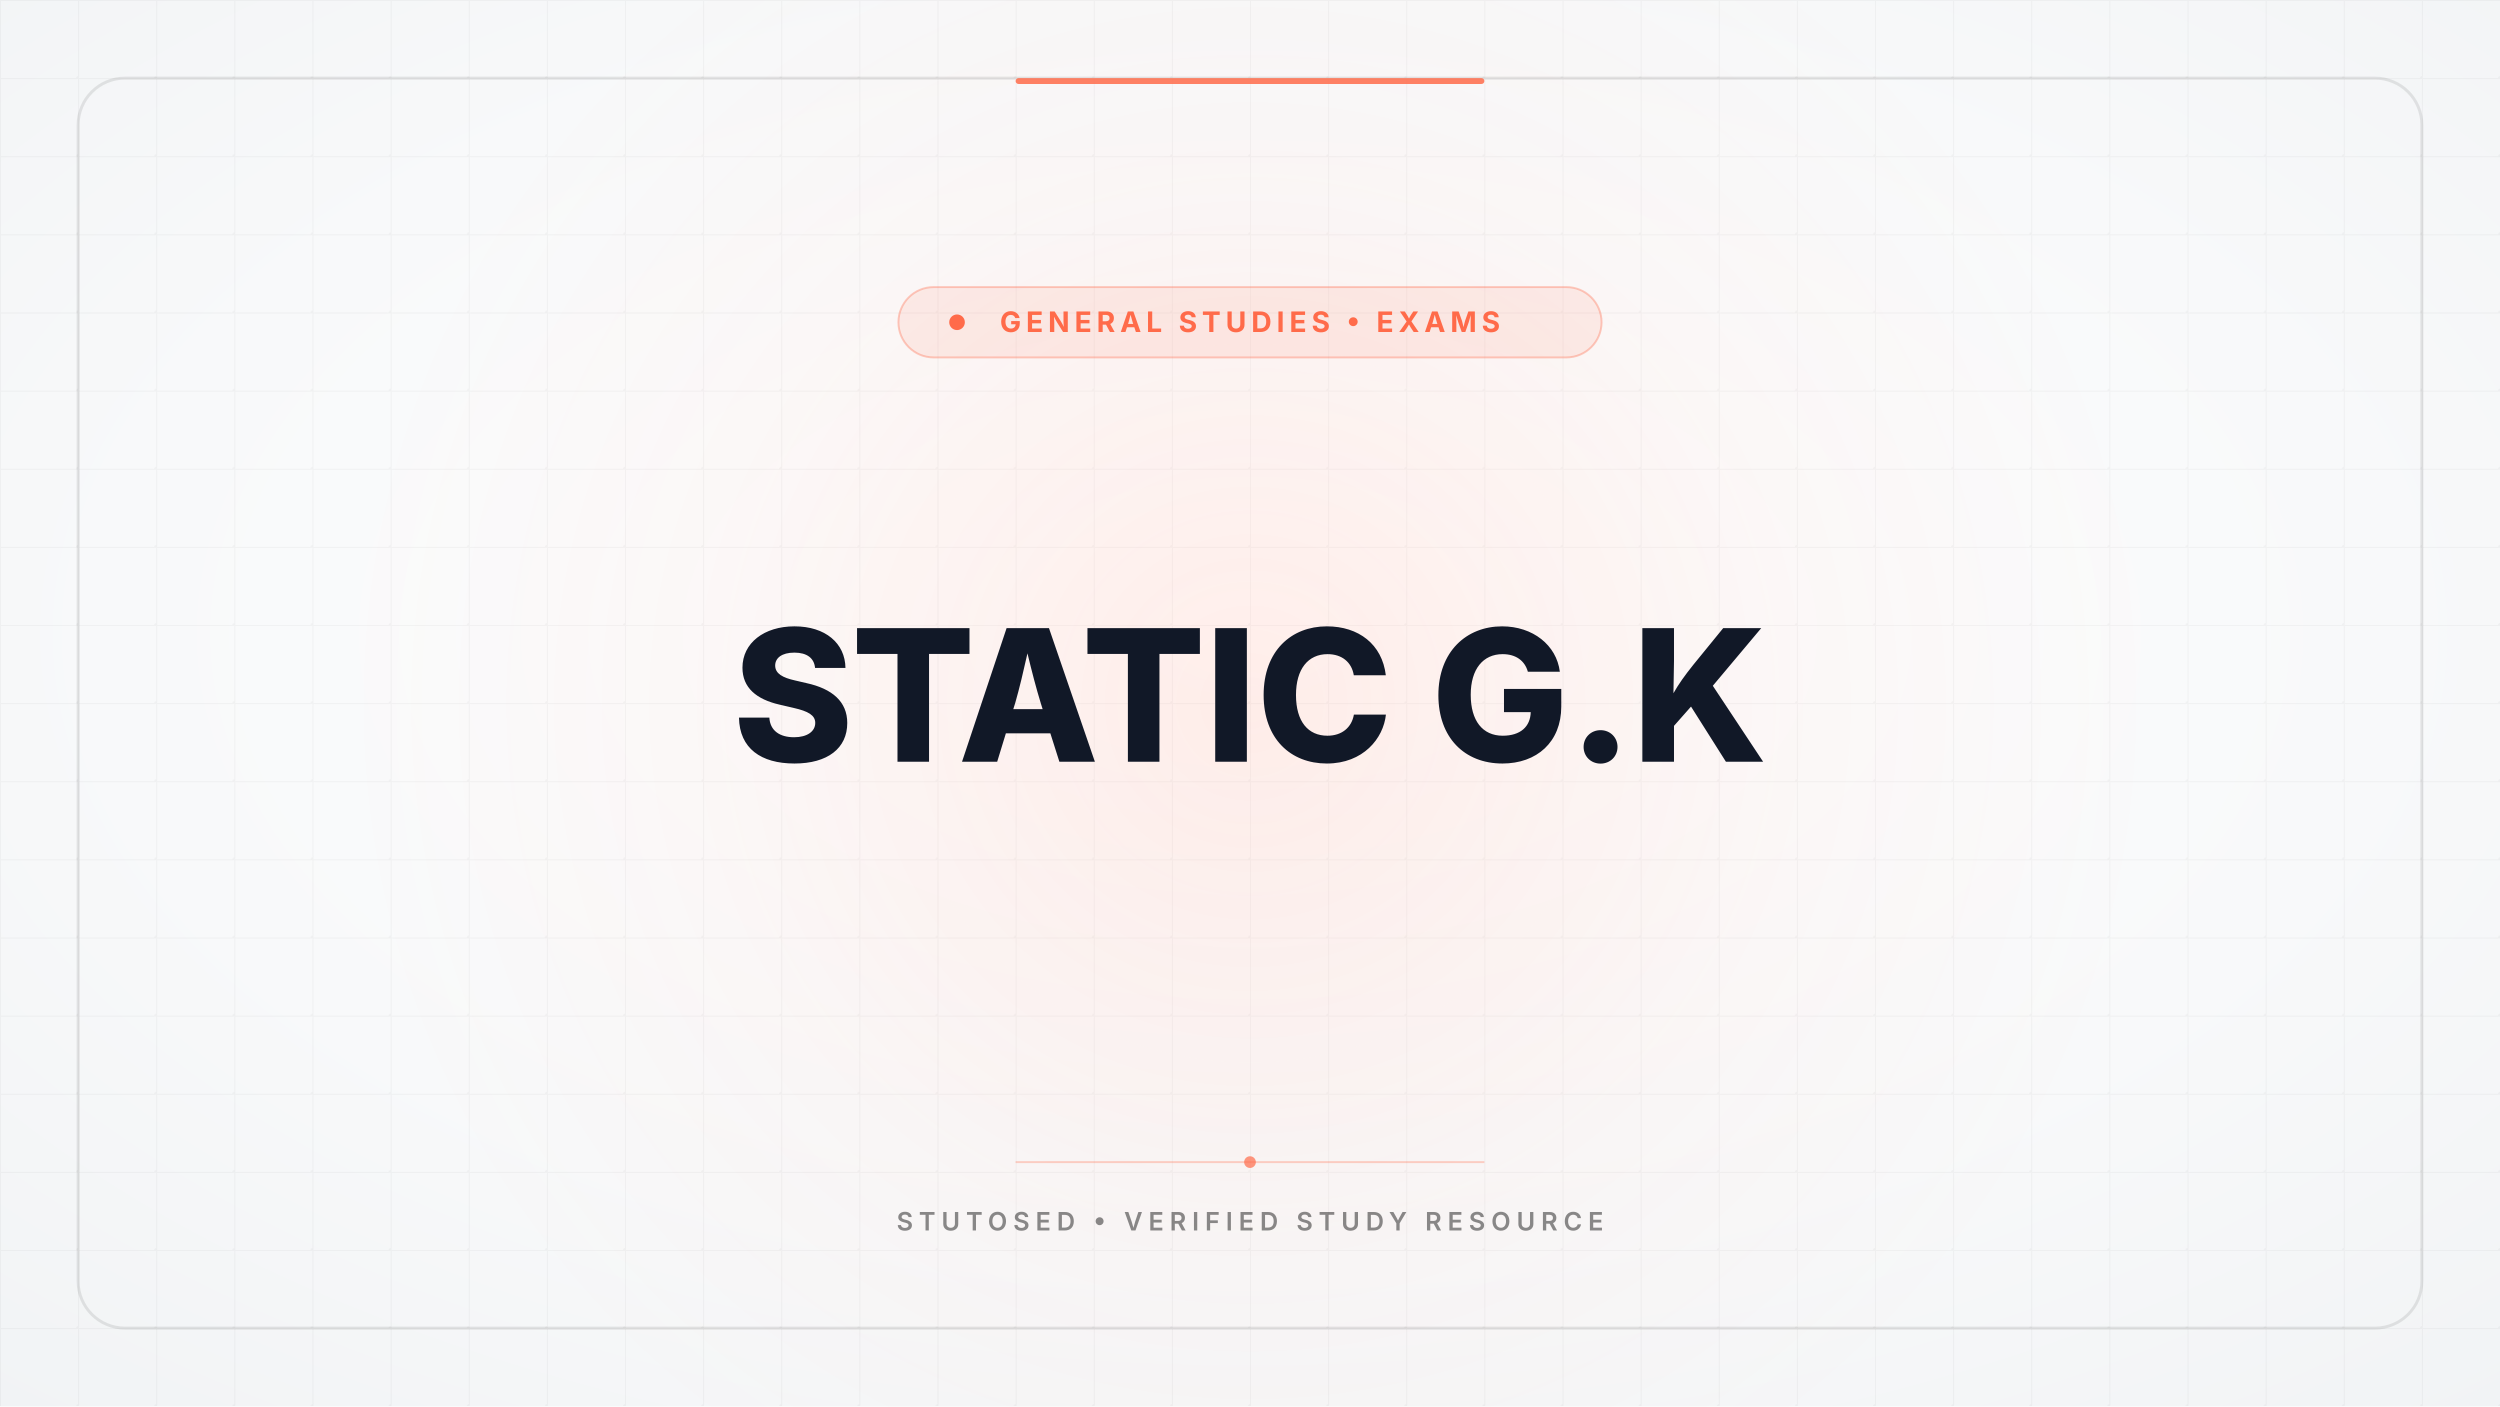
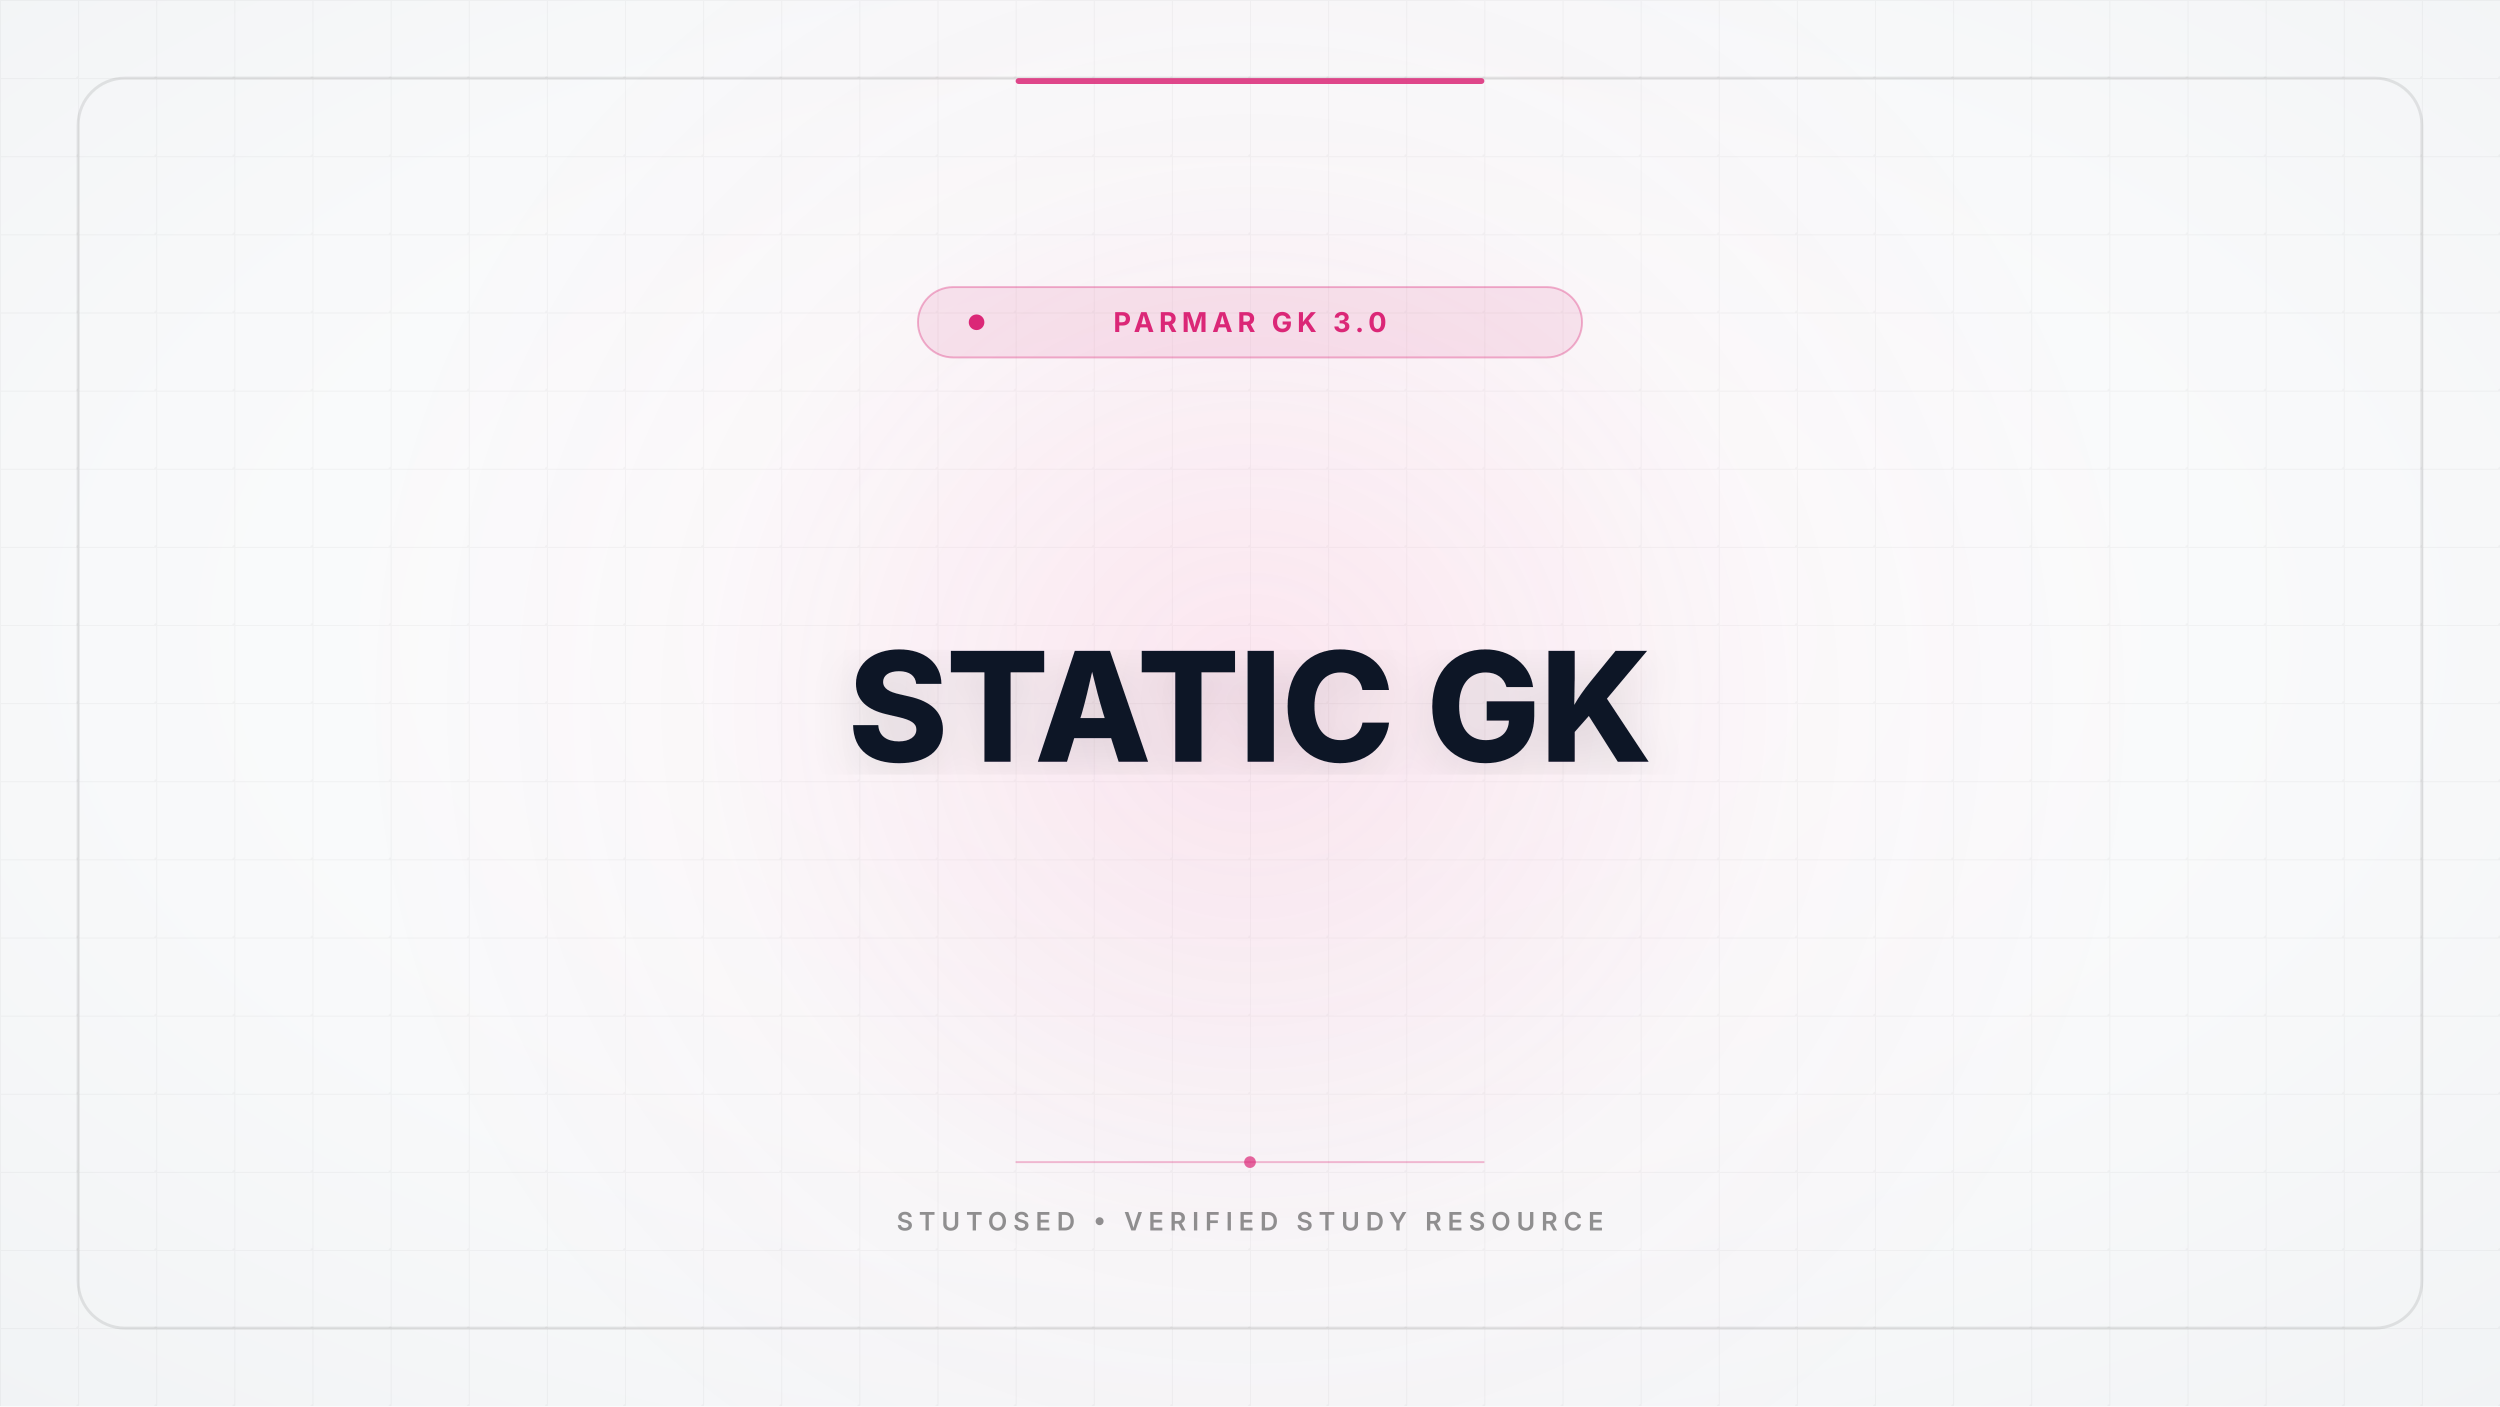
<svg xmlns="http://www.w3.org/2000/svg" viewBox="0 0 1280 720" width="1280" height="720">
  <defs>
    <radialGradient id="bg-grad" cx="50%" cy="45%" r="75%">
      <stop offset="0%" stop-color="#FFFFFF" />
      <stop offset="60%" stop-color="#F8F9FA" />
      <stop offset="100%" stop-color="#F1F3F5" />
    </radialGradient>
    <radialGradient id="accent-glow-rad" cx="50%" cy="50%" r="50%">
-       <stop offset="0%" stop-color="#ff6b4a" stop-opacity="0.12" />
-       <stop offset="60%" stop-color="#ff6b4a" stop-opacity="0.03" />
-       <stop offset="100%" stop-color="#ff6b4a" stop-opacity="0" />
+       <stop offset="0%" stop-color="#db2777" stop-opacity="0.12" />
+       <stop offset="60%" stop-color="#db2777" stop-opacity="0.02" />
+       <stop offset="100%" stop-color="#db2777" stop-opacity="0" />
    </radialGradient>
    <filter id="shadow" x="-10%" y="-10%" width="120%" height="120%">
-       <feDropShadow dx="0" dy="6" stdDeviation="12" flood-color="#000000" flood-opacity="0.75" />
+       <feDropShadow dx="0" dy="6" stdDeviation="12" flood-color="#000000" flood-opacity="0.12" />
    </filter>
    <pattern id="grid-pattern" width="40" height="40" patternUnits="userSpaceOnUse">
      <path d="M 40 0 L 0 0 0 40" fill="none" stroke="rgba(0,0,0,0.035)" stroke-width="1" />
      <circle cx="40" cy="40" r="1" fill="rgba(0,0,0,0.035)" />
    </pattern>
  </defs>
  <rect width="1280" height="720" fill="url(#bg-grad)" />
  <rect width="1280" height="720" fill="url(#grid-pattern)" />
  <circle cx="640" cy="360" r="460" fill="url(#accent-glow-rad)" />
  <rect x="40" y="40" width="1200" height="640" rx="24" fill="none" stroke="rgba(0,0,0,0.09)" stroke-width="1.5" />
-   <rect x="520" y="40" width="240" height="3" rx="1.5" fill="#ff6b4a" opacity="0.85" />
+   <rect x="520" y="40" width="240" height="3" rx="1.5" fill="#db2777" opacity="0.85" />
  <g transform="translate(640, 165)">
-     <rect x="-180" y="-18" width="360" height="36" rx="18" fill="#ff6b4a" fill-opacity="0.1" stroke="#ff6b4a" stroke-opacity="0.35" stroke-width="1" />
-     <circle cx="-150" cy="0" r="4" fill="#ff6b4a" />
-     <text x="0" y="5" text-anchor="middle" font-family="'Space Grotesk', -apple-system, system-ui, sans-serif" font-size="14.5" font-weight="700" letter-spacing="2.5" fill="#ff6b4a" text-transform="uppercase">
-       GENERAL STUDIES • EXAMS
+     <rect x="-170" y="-18" width="340" height="36" rx="18" fill="#db2777" fill-opacity="0.1" stroke="#db2777" stroke-opacity="0.35" stroke-width="1" />
+     <circle cx="-140" cy="0" r="4" fill="#db2777" />
+     <text x="0" y="5" text-anchor="middle" font-family="'Space Grotesk', -apple-system, system-ui, sans-serif" font-size="14" font-weight="700" letter-spacing="2.5" fill="#db2777" text-transform="uppercase">
+       PARMAR GK 3.0
    </text>
  </g>
  <g>
-     <text x="640" y="390" text-anchor="middle" font-family="'Space Grotesk', -apple-system, system-ui, sans-serif" font-size="94" font-weight="800" letter-spacing="-0.5" fill="#111827">STATIC G.K</text>
+     <text x="640" y="390" text-anchor="middle" font-family="'Space Grotesk', -apple-system, system-ui, sans-serif" font-size="78" font-weight="800" letter-spacing="-0.5" fill="#111827" filter="url(#shadow)">STATIC GK</text>
  </g>
  <g transform="translate(640, 595)">
-     <line x1="-120" y1="0" x2="120" y2="0" stroke="#ff6b4a" stroke-opacity="0.3" stroke-width="1" />
-     <circle cx="0" cy="0" r="3" fill="#ff6b4a" opacity="0.7" />
+     <line x1="-120" y1="0" x2="120" y2="0" stroke="#db2777" stroke-opacity="0.3" stroke-width="1" />
+     <circle cx="0" cy="0" r="3" fill="#db2777" opacity="0.7" />
  </g>
  <g transform="translate(640, 630)">
-     <text x="0" y="0" text-anchor="middle" font-family="'Space Grotesk', -apple-system, system-ui, sans-serif" font-size="13" font-weight="600" letter-spacing="3" fill="rgba(0,0,0,0.45)">
+     <text x="0" y="0" text-anchor="middle" font-family="'Space Grotesk', -apple-system, system-ui, sans-serif" font-size="13" font-weight="600" letter-spacing="3" fill="rgba(0,0,0,0.42)">
      STUTOSED • VERIFIED STUDY RESOURCE
    </text>
  </g>
</svg>
